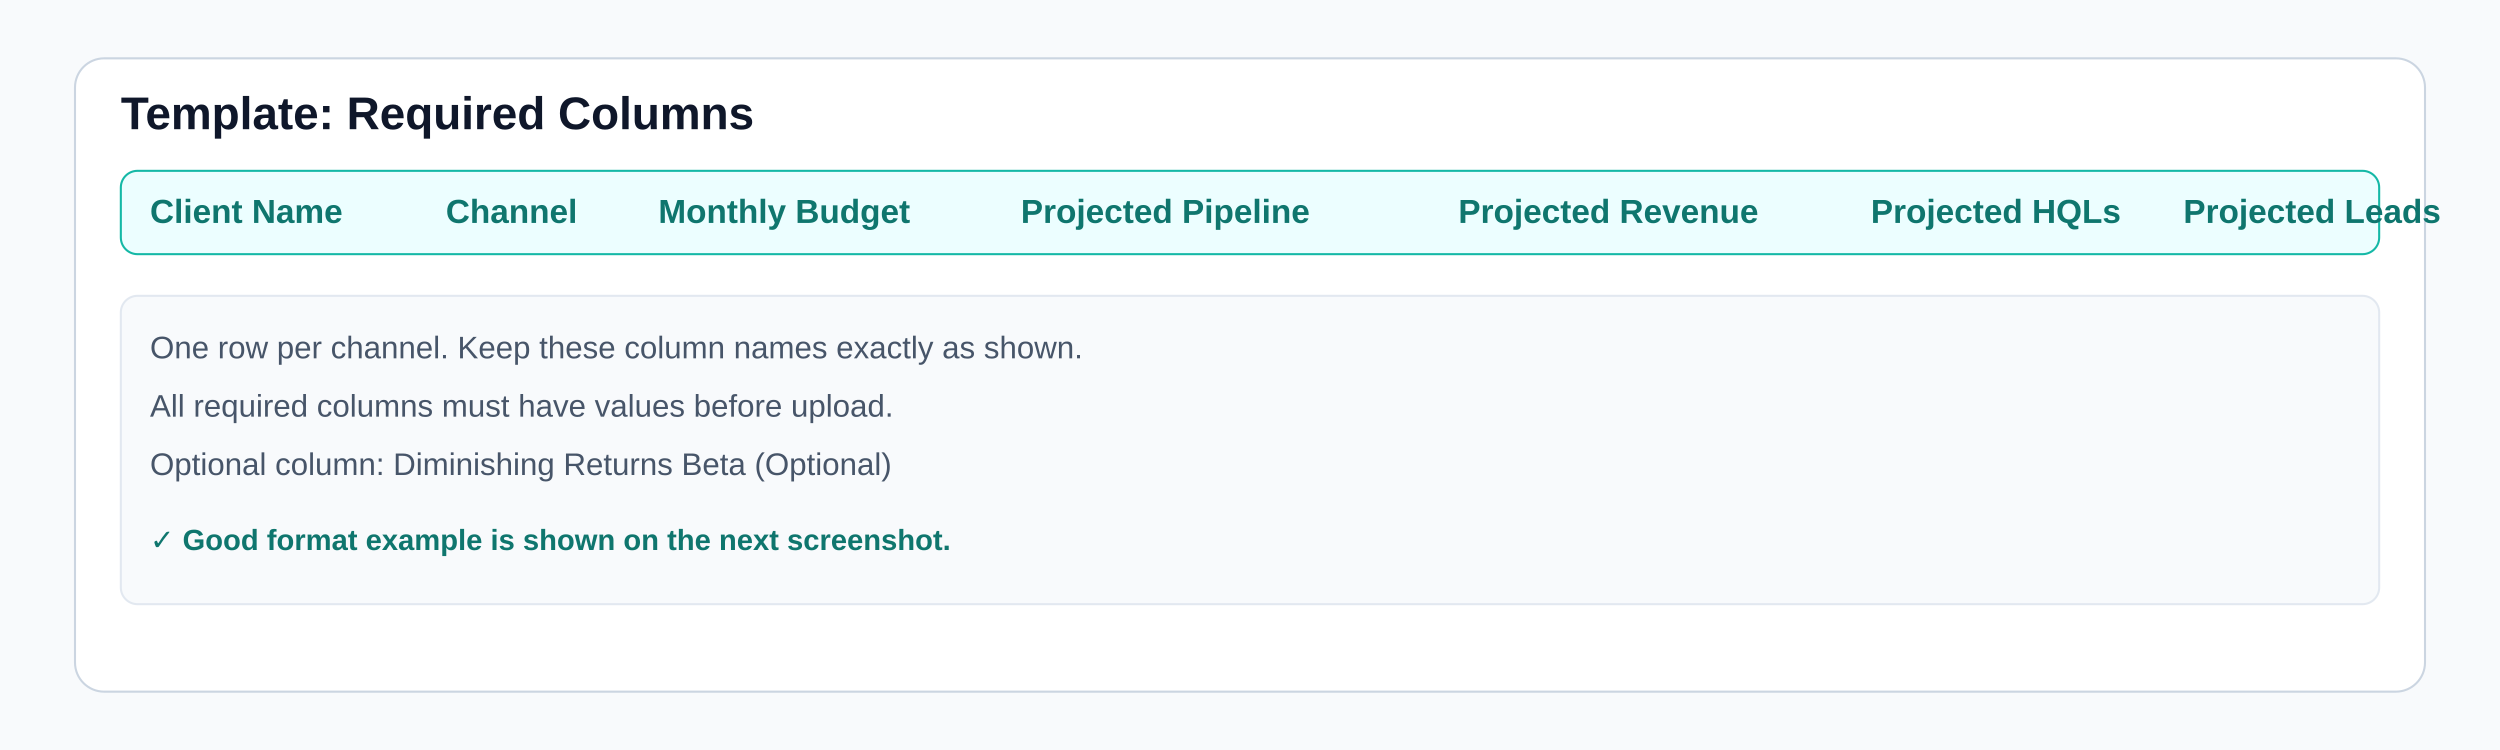
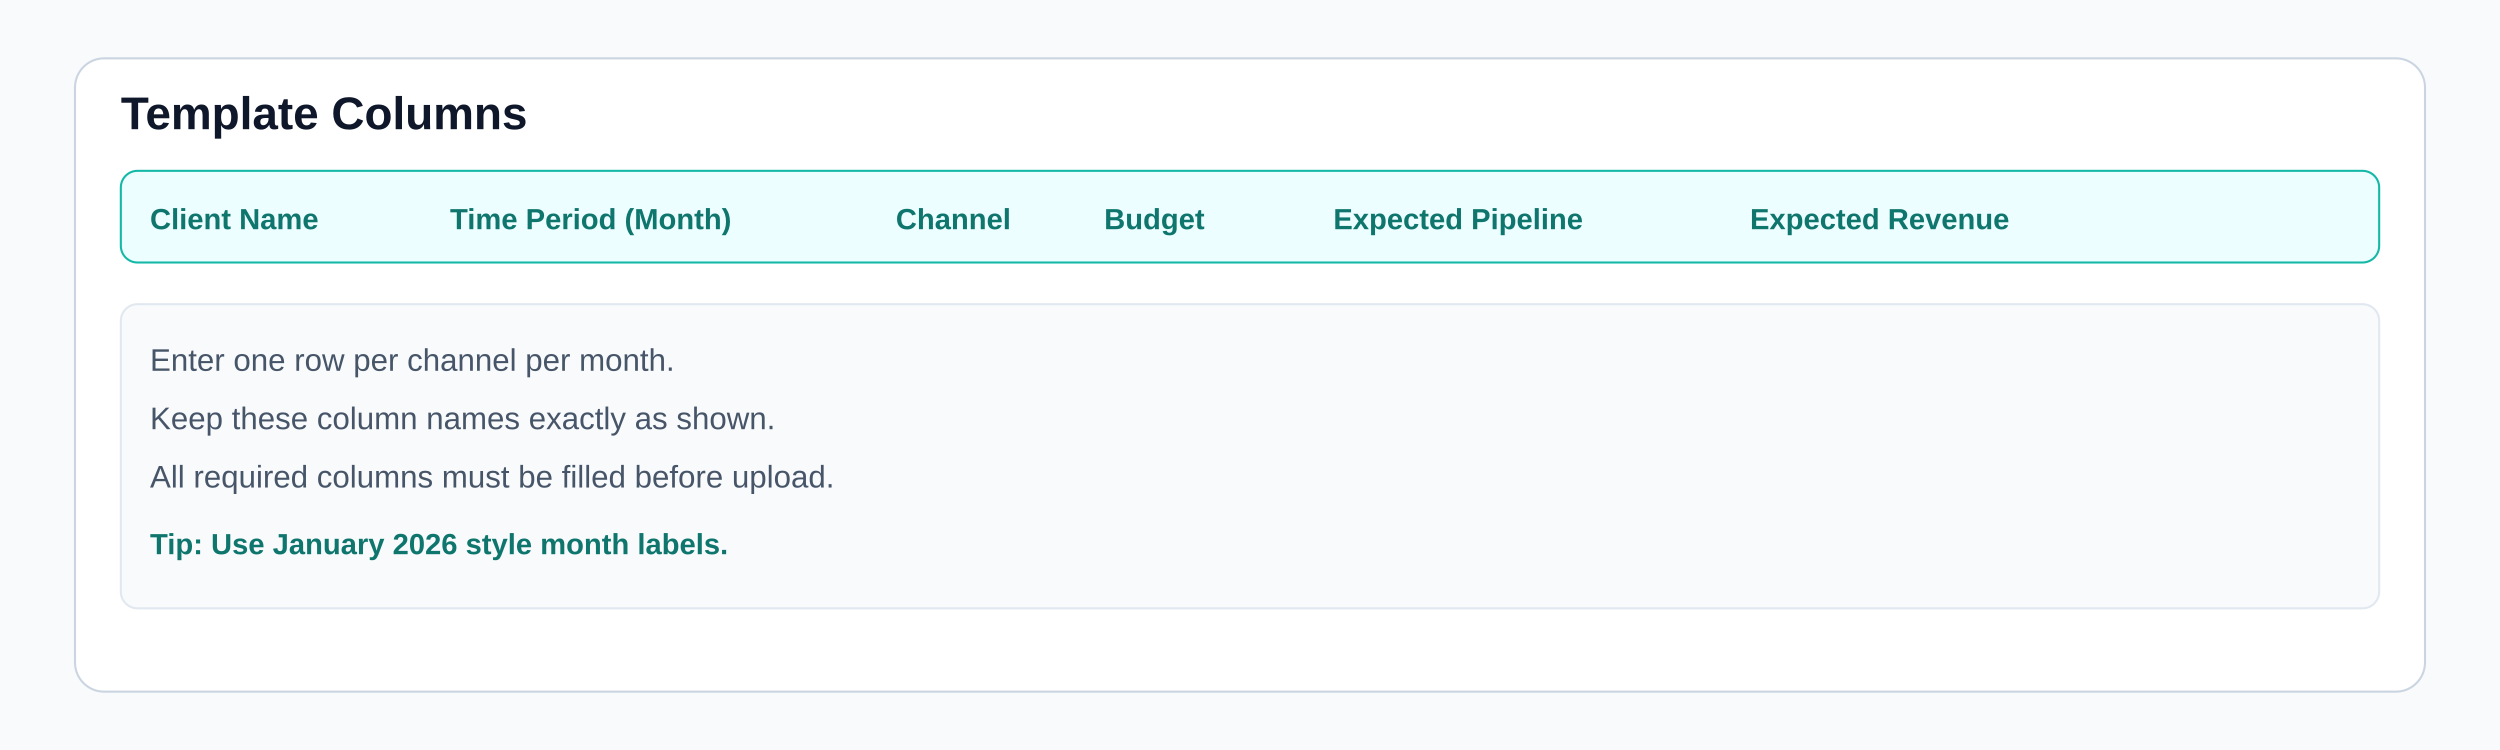
<svg xmlns="http://www.w3.org/2000/svg" width="1200" height="360" viewBox="0 0 1200 360" fill="none">
  <rect width="1200" height="360" fill="#F8FAFC" />
-   <rect x="36" y="28" width="1128" height="304" rx="14" fill="white" stroke="#CBD5E1" />
-   <text x="58" y="62" fill="#0F172A" font-family="Arial, sans-serif" font-size="22" font-weight="700">Template: Required Columns</text>
-   <rect x="58" y="82" width="1084" height="40" rx="8" fill="#ECFEFF" stroke="#14B8A6" />
-   <text x="72" y="107" fill="#0F766E" font-family="Arial, sans-serif" font-size="16" font-weight="700">Client Name</text>
-   <text x="214" y="107" fill="#0F766E" font-family="Arial, sans-serif" font-size="16" font-weight="700">Channel</text>
-   <text x="316" y="107" fill="#0F766E" font-family="Arial, sans-serif" font-size="16" font-weight="700">Monthly Budget</text>
-   <text x="490" y="107" fill="#0F766E" font-family="Arial, sans-serif" font-size="16" font-weight="700">Projected Pipeline</text>
-   <text x="700" y="107" fill="#0F766E" font-family="Arial, sans-serif" font-size="16" font-weight="700">Projected Revenue</text>
-   <text x="898" y="107" fill="#0F766E" font-family="Arial, sans-serif" font-size="16" font-weight="700">Projected HQLs</text>
-   <text x="1048" y="107" fill="#0F766E" font-family="Arial, sans-serif" font-size="16" font-weight="700">Projected Leads</text>
-   <rect x="58" y="142" width="1084" height="148" rx="8" fill="#F8FAFC" stroke="#E2E8F0" />
-   <text x="72" y="172" fill="#475569" font-family="Arial, sans-serif" font-size="15">One row per channel. Keep these column names exactly as shown.</text>
-   <text x="72" y="200" fill="#475569" font-family="Arial, sans-serif" font-size="15">All required columns must have values before upload.</text>
-   <text x="72" y="228" fill="#475569" font-family="Arial, sans-serif" font-size="15">Optional column: Diminishing Returns Beta (Optional)</text>
-   <text x="72" y="264" fill="#0F766E" font-family="Arial, sans-serif" font-size="14" font-weight="700">✓ Good format example is shown on the next screenshot.</text>
+   <rect x="36" y="28" width="1128" height="304" rx="14" fill="#FFFFFF" stroke="#CBD5E1" />
+   <text x="58" y="62" fill="#0F172A" font-family="Arial, sans-serif" font-size="22" font-weight="700">Template Columns</text>
+   <rect x="58" y="82" width="1084" height="44" rx="8" fill="#ECFEFF" stroke="#14B8A6" />
+   <text x="72" y="110" fill="#0F766E" font-family="Arial, sans-serif" font-size="14" font-weight="700">Client Name</text>
+   <text x="216" y="110" fill="#0F766E" font-family="Arial, sans-serif" font-size="14" font-weight="700">Time Period (Month)</text>
+   <text x="430" y="110" fill="#0F766E" font-family="Arial, sans-serif" font-size="14" font-weight="700">Channel</text>
+   <text x="530" y="110" fill="#0F766E" font-family="Arial, sans-serif" font-size="14" font-weight="700">Budget</text>
+   <text x="640" y="110" fill="#0F766E" font-family="Arial, sans-serif" font-size="14" font-weight="700">Expected Pipeline</text>
+   <text x="840" y="110" fill="#0F766E" font-family="Arial, sans-serif" font-size="14" font-weight="700">Expected Revenue</text>
+   <rect x="58" y="146" width="1084" height="146" rx="8" fill="#F8FAFC" stroke="#E2E8F0" />
+   <text x="72" y="178" fill="#475569" font-family="Arial, sans-serif" font-size="15">Enter one row per channel per month.</text>
+   <text x="72" y="206" fill="#475569" font-family="Arial, sans-serif" font-size="15">Keep these column names exactly as shown.</text>
+   <text x="72" y="234" fill="#475569" font-family="Arial, sans-serif" font-size="15">All required columns must be filled before upload.</text>
+   <text x="72" y="266" fill="#0F766E" font-family="Arial, sans-serif" font-size="14" font-weight="700">Tip: Use January 2026 style month labels.</text>
</svg>
